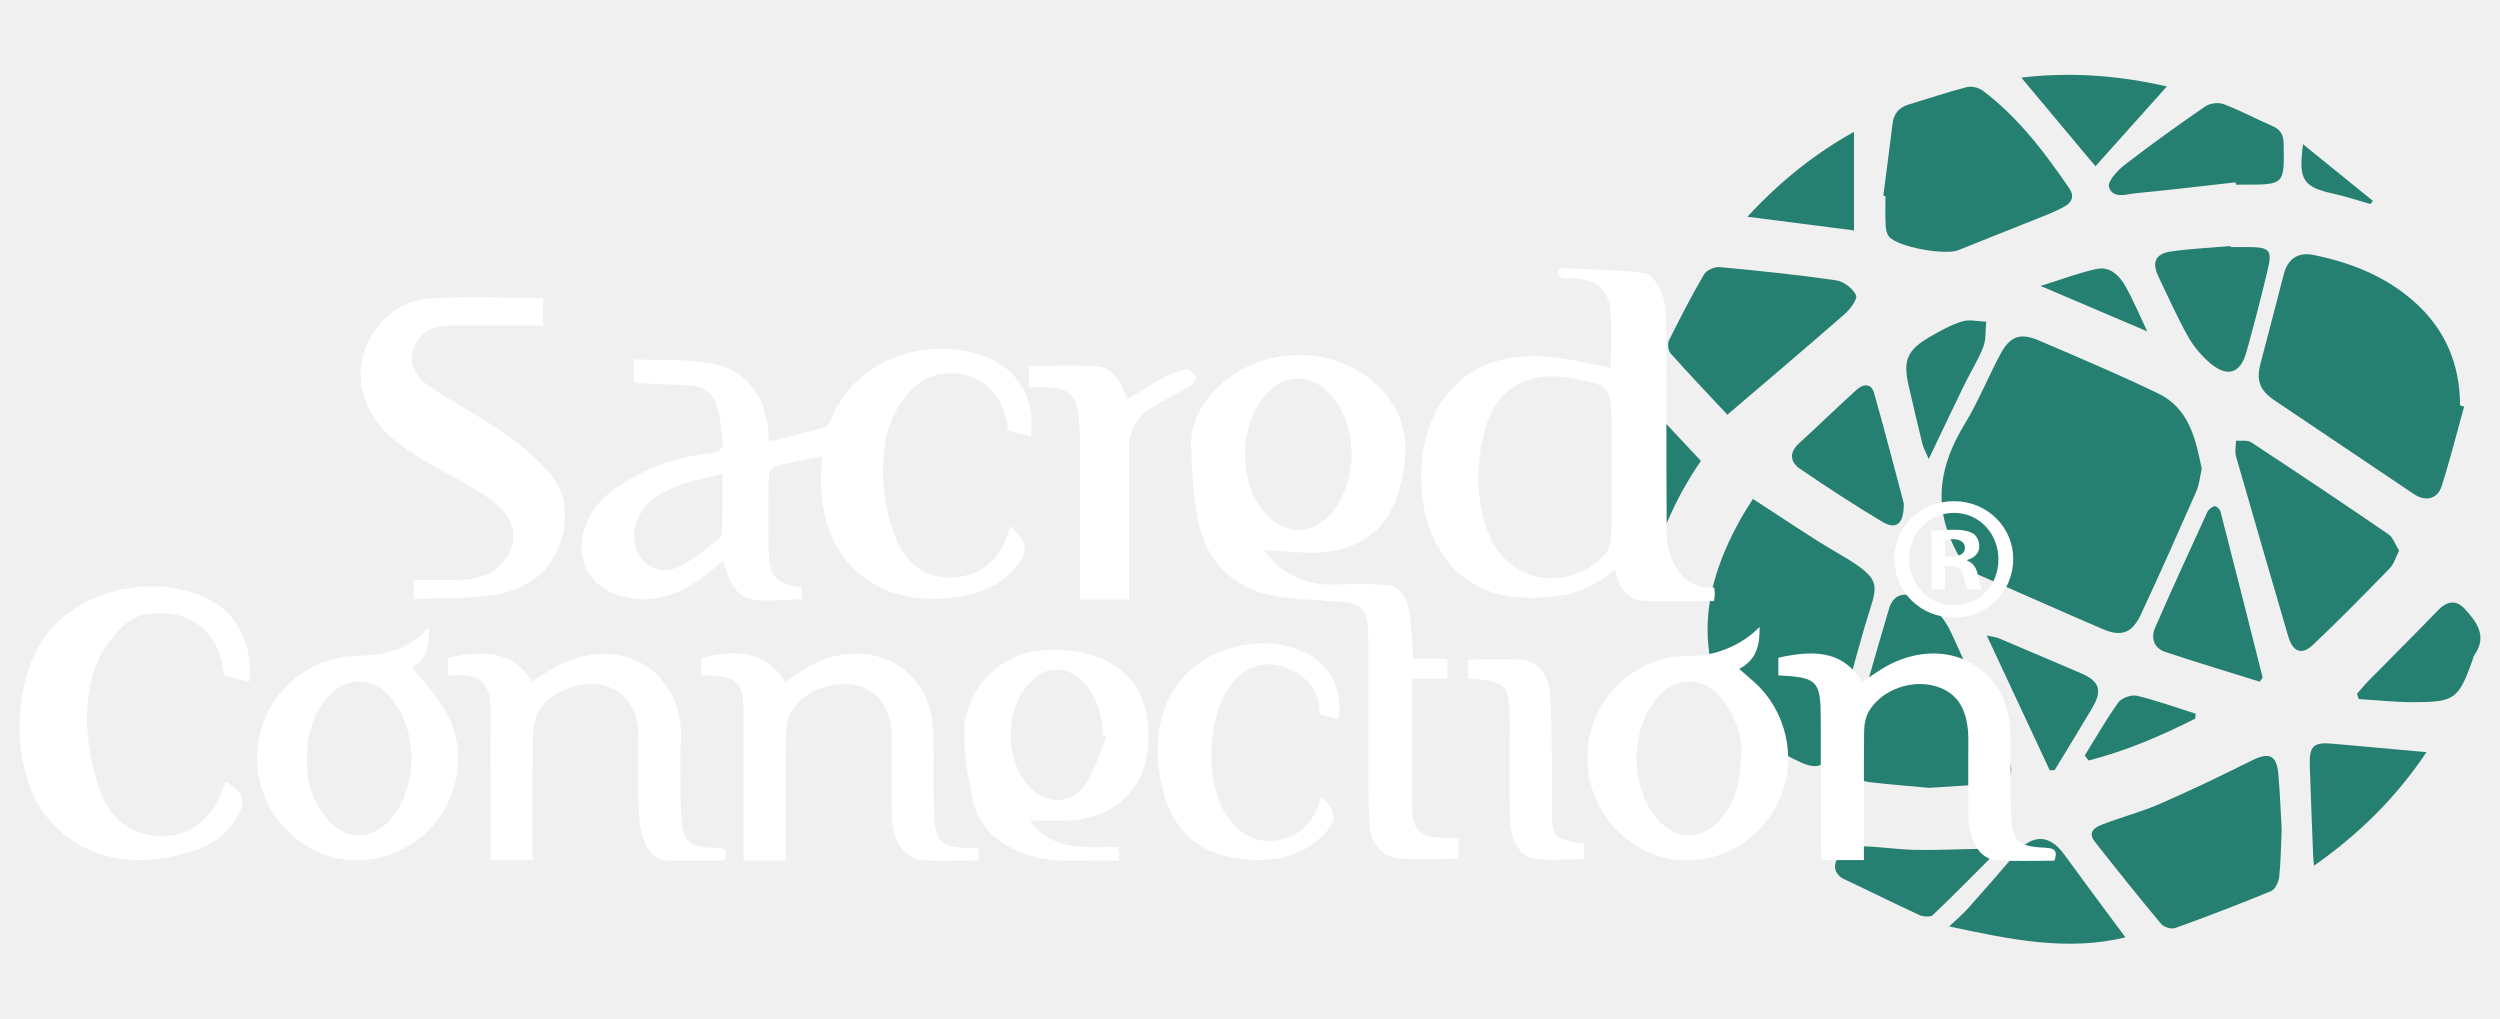
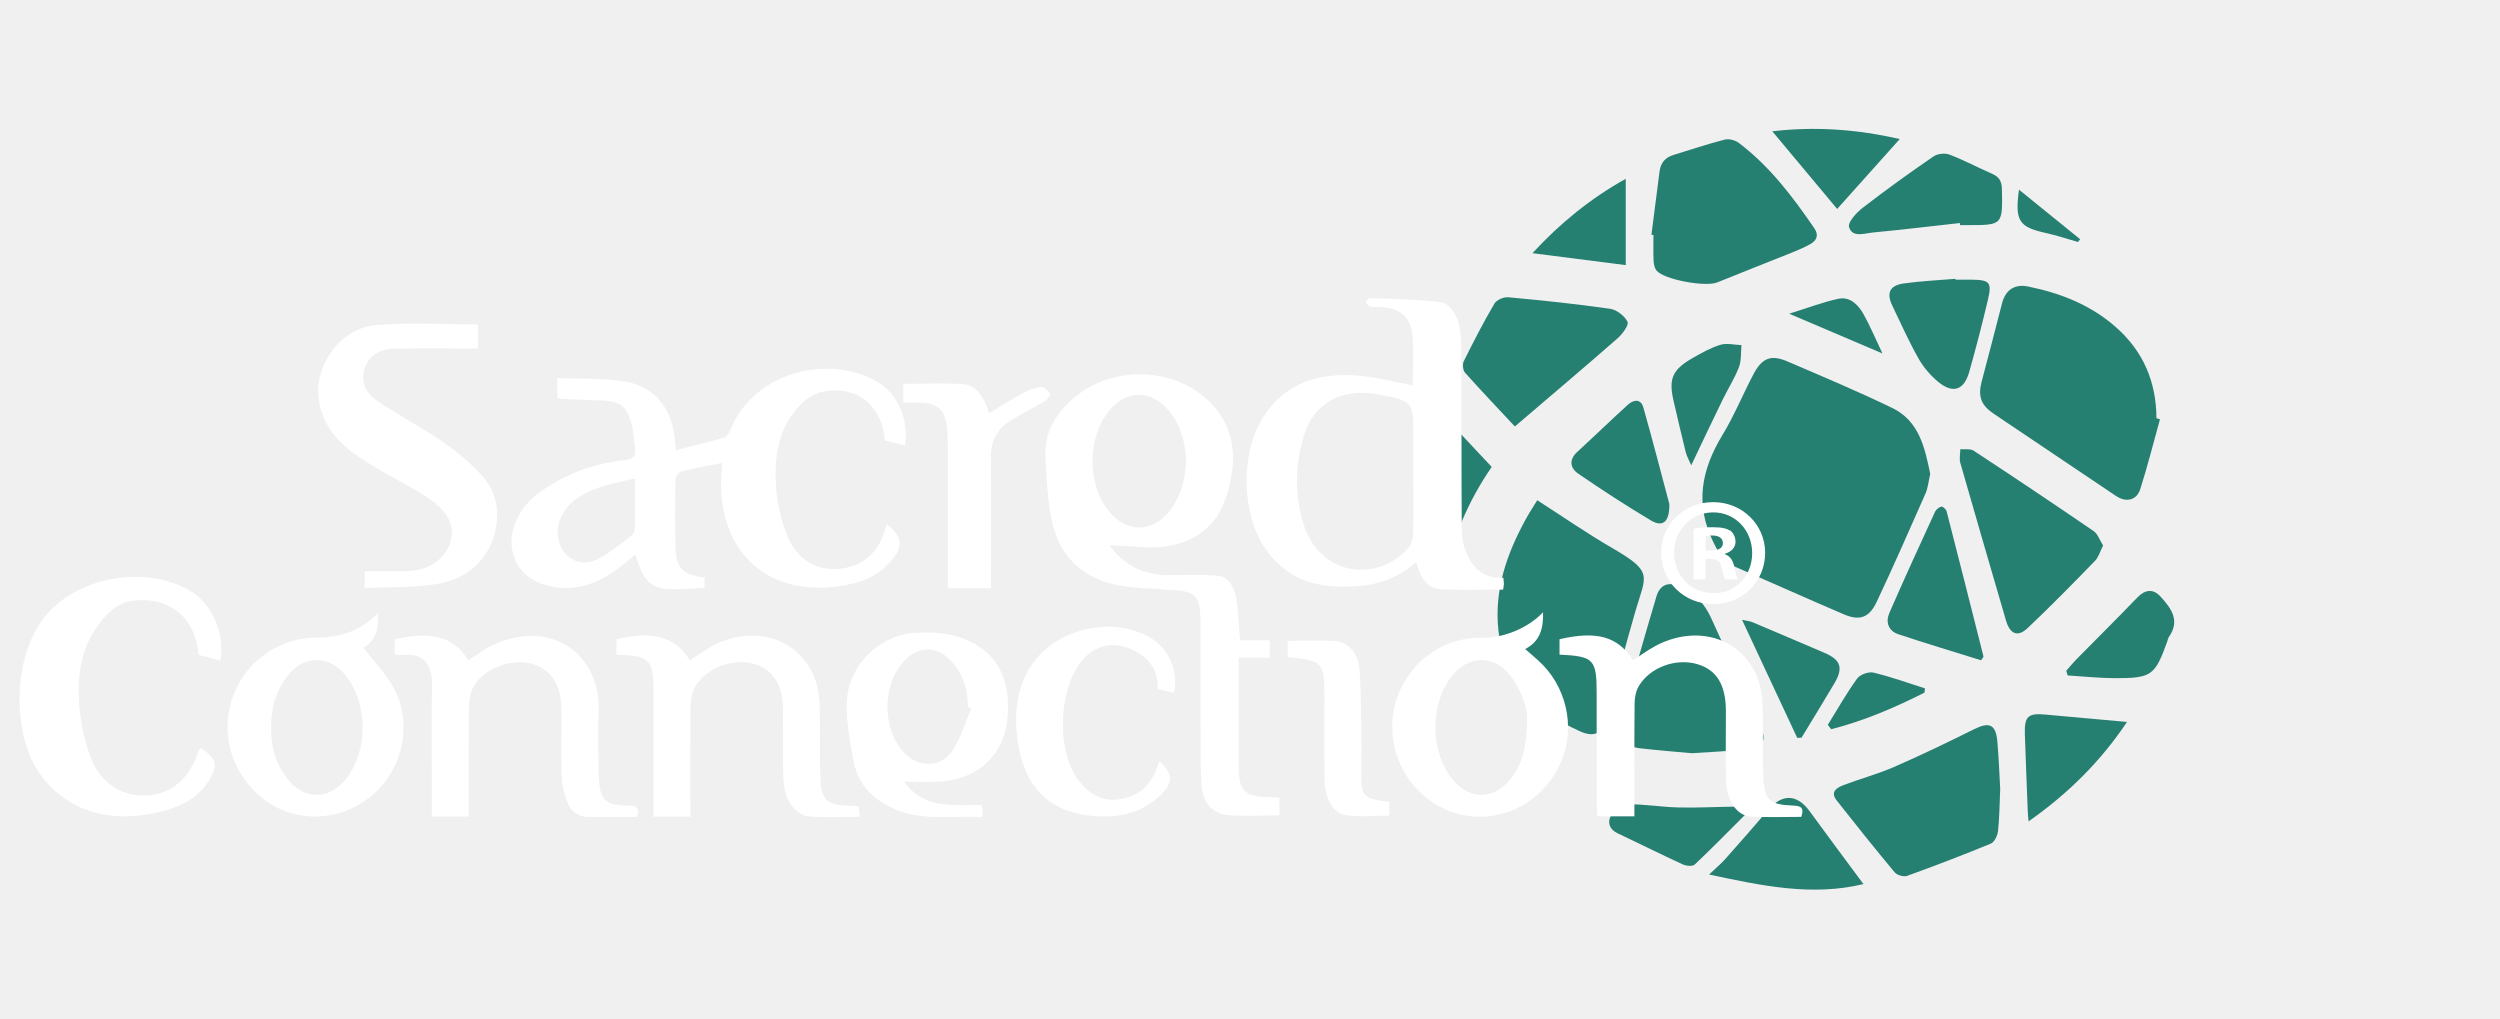
<svg xmlns="http://www.w3.org/2000/svg" id="Camada_1" version="1.1" viewBox="0 0 493.53 201.07">
  <defs>
    <style>
      .st0 {
        fill: #fff;
      }

      .st1 {
        fill: #268072;
        fill-rule: evenodd;
      }

      .st2 {
        fill: none;
      }

      .st3 {
        clip-path: url(#clippath-1);
      }

      .st4 {
        clip-path: url(#clippath);
      }
    </style>
    <clipPath id="clippath">
-       <rect class="st2" x="3.86" y="14.77" width="485.8" height="171.52" />
+       <rect class="st2" x="3.86" y="25.44" width="425.36" height="150.18" />
    </clipPath>
    <clipPath id="clippath-1">
-       <rect class="st2" x="3.86" y="14.77" width="485.8" height="171.52" />
+       <rect class="st2" x="3.86" y="25.44" width="425.36" height="150.18" />
    </clipPath>
  </defs>
  <g id="Arte_1">
    <g class="st4">
      <g class="st3">
-         <path class="st1" d="M434.65,92.57c-.36,1.57-.49,3.09-1.06,4.4-3.6,8.17-7.2,16.34-11,24.42-1.69,3.6-3.85,4.36-7.44,2.82-8.21-3.51-16.34-7.17-24.54-10.73-2.5-1.08-3.63-3.01-4.83-5.46-4.25-8.62-2.73-16.39,2.02-24.22,2.7-4.42,4.65-9.3,7.09-13.88,1.9-3.53,3.92-4.28,7.54-2.73,7.93,3.39,15.89,6.75,23.65,10.5,6.1,2.95,7.37,8.98,8.57,14.88" />
-         <path class="st1" d="M486.44,80.27c-1.46,5.24-2.77,10.52-4.43,15.71-.83,2.59-3.22,3.08-5.48,1.56-9.17-6.18-18.35-12.36-27.54-18.52-2.89-1.94-3.62-3.94-2.73-7.29,1.56-5.86,3.07-11.74,4.59-17.62.78-3.03,2.85-4.39,5.87-3.78,7.32,1.49,14.12,4.16,19.79,9.16,6.18,5.44,9.11,12.36,9.14,20.53.25.08.52.17.79.25" />
-         <path class="st1" d="M346.04,98.49c5.85,3.76,11.25,7.51,16.91,10.79,9.37,5.43,7.59,6.1,5.24,14.17-2.34,7.98-4.38,16.06-6.51,24.1-.93,3.53-2.73,4.51-6.05,3.01-10.01-4.51-17.16-11.48-18.36-22.9-.93-8.96,1.93-17.18,6.21-24.95.74-1.36,1.6-2.65,2.56-4.22" />
-         <path class="st1" d="M371.79,38.66c.61-4.76,1.24-9.5,1.82-14.25.24-1.96,1.26-3.2,3.16-3.77,3.84-1.15,7.64-2.45,11.52-3.45.95-.24,2.38.12,3.17.73,6.98,5.28,12.18,12.15,17.05,19.28,1.02,1.48.55,2.68-.79,3.47-1.43.84-2.98,1.47-4.52,2.09-5.54,2.23-11.1,4.38-16.62,6.63-2.61,1.06-11.93-.61-13.65-2.67-.45-.54-.64-1.41-.68-2.15-.09-1.96-.04-3.92-.04-5.88-.14-.02-.29-.03-.43-.05" />
-         <path class="st1" d="M450.43,163.73c-.15,3.36-.16,6.41-.49,9.42-.12,1-.82,2.44-1.63,2.78-6.24,2.57-12.54,4.98-18.88,7.27-.75.28-2.25-.16-2.78-.79-4.45-5.33-8.79-10.76-13.09-16.22-1.55-1.97.07-2.91,1.56-3.47,3.75-1.43,7.66-2.46,11.34-4.06,6.1-2.66,12.1-5.56,18.06-8.52,3.44-1.71,4.92-1.12,5.26,2.74.33,3.71.45,7.44.65,10.84" />
-         <path class="st1" d="M380.8,155.53c-3.5-.33-7.61-.64-11.69-1.12-3.3-.4-5.09-2.56-4.26-5.69,2.53-9.56,5.26-19.07,8.07-28.55.81-2.72,2.76-3.35,5.31-2.26,3.32,1.42,5.57,3.93,7.04,7.16,3.63,7.93,7.19,15.89,10.88,23.78,1.74,3.74,1.09,5.31-3.01,5.77-3.89.45-7.81.59-12.34.91" />
-         <path class="st1" d="M473.62,108.7c-.67,1.3-1.02,2.63-1.85,3.48-4.98,5.12-9.97,10.22-15.16,15.12-2.25,2.13-3.99,1.38-4.89-1.68-3.45-11.84-6.91-23.68-10.31-35.54-.27-.95-.01-2.06.01-3.09,1.01.09,2.24-.16,3,.33,9.09,5.97,18.11,12.01,27.08,18.15.93.63,1.35,2.04,2.1,3.23" />
-         <path class="st1" d="M341,81.87c-3.58-3.84-7.47-7.92-11.23-12.13-.47-.55-.61-1.91-.27-2.59,2.18-4.38,4.41-8.74,6.88-12.96.48-.84,2.1-1.56,3.12-1.46,7.67.71,15.35,1.51,22.99,2.61,1.47.22,3.26,1.58,3.91,2.92.36.72-1.12,2.76-2.2,3.7-7.43,6.51-14.98,12.88-23.2,19.91" />
-         <path class="st1" d="M446.12,134.58c-6.18-1.93-12.46-3.81-18.67-5.88-2.25-.75-2.9-2.76-1.99-4.82,3.34-7.64,6.81-15.22,10.29-22.79.24-.53.9-1.04,1.45-1.17.3-.07,1.05.63,1.16,1.09,2.81,10.9,5.56,21.81,8.31,32.72.01.05-.09.16-.55.84" />
-         <path class="st1" d="M419.59,185.05c-11.55,2.79-22.81.41-34.8-2.16,1.5-1.42,2.66-2.38,3.65-3.49,3.26-3.66,6.48-7.34,9.66-11.07,3.18-3.73,6.54-3.6,9.38.33,3.96,5.45,8,10.85,12.11,16.39" />
-         <path class="st1" d="M441.32,36c-6.52.73-13.05,1.51-19.59,2.13-1.92.18-4.63,1.25-5.39-1.23-.31-1.06,1.65-3.23,3.04-4.31,5.2-4.02,10.54-7.86,15.97-11.59.92-.63,2.61-.83,3.64-.44,3.3,1.26,6.42,2.93,9.66,4.35,1.53.68,2.11,1.64,2.16,3.36.17,8.2.23,8.2-7.96,8.18h-1.47c-.01-.15-.03-.3-.05-.46" />
-         <path class="st1" d="M440.36,48.77c1.17,0,2.35-.01,3.53,0,4.2.05,4.71.57,3.76,4.59-1.3,5.43-2.69,10.84-4.2,16.2-1.16,4.12-3.66,4.97-6.98,2.26-1.77-1.45-3.35-3.32-4.48-5.31-2.16-3.83-3.95-7.87-5.86-11.84-1.39-2.88-.65-4.6,2.52-5.04,3.87-.55,7.79-.72,11.69-1.05,0,.06.01.13.02.19" />
-         <path class="st1" d="M375.83,99.36c.06,4.1-1.5,5.28-4.2,3.67-5.55-3.32-10.99-6.85-16.32-10.51-1.86-1.27-2.18-3.15-.21-4.95,3.82-3.5,7.54-7.11,11.38-10.6,1.28-1.17,2.92-1.4,3.48.6,2.15,7.53,4.08,15.11,5.87,21.79" />
-         <path class="st1" d="M479.02,148.48c-5.91,8.84-13.25,16.15-22.21,22.42-.07-.89-.15-1.49-.17-2.09-.23-5.86-.47-11.73-.66-17.6-.13-3.98.72-4.75,4.57-4.39,6.04.55,12.08,1.09,18.45,1.66" />
-         <path class="st1" d="M393.35,168.98c-3.92,3.91-7.78,7.86-11.8,11.67-.47.45-1.9.33-2.65-.01-4.97-2.29-9.86-4.74-14.82-7.07-1.83-.86-2.23-2.53-1.46-3.87.68-1.21,2.31-2.62,3.56-2.64,3.88-.08,7.78.61,11.68.71,4.28.1,8.57-.14,12.86-.19.7,0,1.41.16,2.11.25.17.38.34.76.52,1.14" />
-         <path class="st1" d="M465.31,136.94c.75-.84,1.46-1.71,2.23-2.51,4.59-4.66,9.24-9.28,13.79-13.99,1.75-1.83,3.59-2.08,5.28-.19,2.37,2.61,4.45,5.36,1.87,9.05-.23.3-.27.73-.4,1.1-2.76,7.62-3.5,8.22-11.69,8.22-3.59,0-7.16-.4-10.75-.61-.1-.36-.21-.71-.33-1.06" />
-         <path class="st1" d="M413.66,32.82c-4.84-5.78-9.65-11.54-14.63-17.5,9.61-1.13,19.12-.47,28.73,1.75-4.8,5.37-9.45,10.56-14.1,15.76" />
-         <path class="st1" d="M404.65,152.08c-4.03-8.64-8.08-17.28-12.44-26.62,1.38.3,1.89.33,2.33.52,5.42,2.29,10.84,4.61,16.26,6.92,3.67,1.57,4.29,3.39,2.22,6.88-2.43,4.11-4.93,8.16-7.4,12.24-.32.03-.65.04-.97.06" />
-         <path class="st1" d="M325.33,79.83c3.55,3.79,6.89,7.36,10.45,11.16-5.22,7.56-9.02,16.3-11.03,26.13-3.03-7.36-2.69-28.39.59-37.29" />
-         <path class="st1" d="M380.76,90.62c-.55-1.28-1.03-2.1-1.25-2.98-.94-3.81-1.83-7.63-2.71-11.45-1.17-5.04-.34-7.08,4.21-9.71,2.02-1.17,4.11-2.34,6.33-3.03,1.43-.44,3.15.01,4.76.06-.18,1.67,0,3.46-.57,4.96-.98,2.54-2.48,4.89-3.68,7.35-2.31,4.75-4.58,9.52-7.09,14.79" />
-         <path class="st1" d="M366,26.03v19.46c-7.24-.93-13.88-1.78-21.04-2.7,6.35-6.89,13.31-12.48,21.04-16.76" />
-         <path class="st1" d="M433.36,141.87c-6.77,3.42-13.7,6.38-21.04,8.26-.26-.33-.5-.66-.76-.99,2.17-3.51,4.22-7.12,6.63-10.47.65-.9,2.58-1.58,3.66-1.32,3.93.94,7.74,2.33,11.61,3.55-.03.32-.07.65-.1.97" />
-         <path class="st1" d="M402.83,56.45c4.24-1.32,7.63-2.63,11.12-3.36,2.61-.55,4.46,1.34,5.65,3.43,1.48,2.62,2.64,5.42,4.3,8.91-7.16-3.05-13.68-5.83-21.06-8.98" />
-         <path class="st1" d="M467.94,40.28c-2.43-.7-4.85-1.5-7.3-2.04-5.99-1.34-6.94-2.68-5.99-9.76,4.8,3.89,9.3,7.54,13.79,11.18-.17.21-.33.41-.5.62" />
-         <path class="st0" d="M397.43,110.34c0,6.47-5.07,11.57-11.69,11.57s-11.75-5.09-11.75-11.57,5.22-11.4,11.75-11.4,11.69,5.08,11.69,11.4M376.9,110.34c0,5.09,3.76,9.12,8.9,9.12s8.71-4.03,8.71-9.04-3.7-9.17-8.77-9.17-8.84,4.09-8.84,9.1M383.93,116.33h-2.65v-11.42c1.04-.21,2.51-.33,4.38-.33,2.16,0,3.13.33,3.97.81.62.49,1.11,1.39,1.11,2.51,0,1.26-.98,2.25-2.37,2.65v.14c1.11.42,1.74,1.26,2.09,2.79.34,1.73.55,2.44.84,2.86h-2.85c-.34-.42-.55-1.47-.91-2.8-.2-1.24-.9-1.8-2.37-1.8h-1.24v4.6ZM384,109.86h1.24c1.47,0,2.66-.49,2.66-1.67,0-1.05-.77-1.75-2.44-1.75-.69,0-1.18.06-1.45.14v3.28Z" />
-         <path class="st0" d="M42.12,118.81c-9.2-5.31-22.66-3.46-30.49,3.74-9.84,9.04-9.54,28.23-3.51,37.18,5.48,8.14,14.94,11.67,25.96,9.35,4.88-1.04,9.47-2.67,12.36-7.21,2.3-3.62,1.91-5.15-1.82-7.54-.14.23-.31.46-.39.72-2.13,6.29-6.15,9.83-11.92,10-5.95.17-10.2-3.09-12.32-8.35-1.59-3.99-2.46-8.44-2.73-12.72-.42-6.63.7-13.08,5.15-18.43,1.88-2.26,4-4.07,7.1-4.42,8.21-.93,14,3.8,14.69,12.24,1.6.4,3.27.84,4.94,1.26,1-6.32-1.99-12.93-7.02-15.83" />
-         <path class="st0" d="M403.87,167.35c-5.61-.21-6.71-1.26-6.89-6.99-.15-5.33.07-10.68-.14-15.99-.09-2.19-.52-4.5-1.41-6.49-3.88-8.65-13.86-11.38-22.97-6.39-1.67.92-3.21,2.08-4.81,3.11-3.41-5.36-8.16-6.7-16.58-4.75v3.48c7.78.39,8.37,1.02,8.37,8.87,0,8.24,0,16.47.01,24.7,0,.99.09,1.97.14,2.89h8.37c0-8.65-.04-17.05.04-25.46.01-1.35.31-2.85.98-3.97,2.55-4.23,8.38-6.29,13.15-4.89,4.35,1.28,6.43,4.65,6.44,10.52.01,5.13-.06,10.29.03,15.42.09,4.8,2.39,8.28,5.7,8.45,3.77.19,7.55.05,11.27.05.68-1.94.03-2.48-1.71-2.54" />
-         <path class="st0" d="M176.05,160.75c.06,1.92.35,4.04,1.26,5.64.82,1.46,2.54,3.12,4.03,3.31,3.89.45,7.88.16,11.99.16-.11-.98-.19-1.66-.28-2.37-.67-.05-1.13-.08-1.59-.09-5.84-.14-6.92-1.14-7.08-7.07-.14-4.95.02-9.92-.1-14.88-.05-1.93-.21-3.94-.79-5.78-3.08-9.86-13.84-13.55-23.67-8.18-1.68.93-3.24,2.08-4.86,3.12-3.08-5.3-8.52-6.82-16.53-4.73v3.42c.57.04,1.02.08,1.47.08,5.67.16,6.87,1.42,6.88,7.22,0,7.21,0,14.4,0,21.61v7.63h8.33c0-8.33-.05-16.36.03-24.41.02-1.53.23-3.24.89-4.59,2.04-4.14,8.18-6.69,12.89-5.59,4.59,1.09,7.03,4.6,7.08,10.34.04,5.05-.1,10.11.07,15.15" />
-         <path class="st0" d="M143.09,169.9c.8-2.45-.48-2.52-2.07-2.55-5.13-.06-6.28-1.21-6.56-6.43-.05-1.01-.08-2.06-.08-3.09-.02-3.82-.19-7.66.03-11.49.73-12.98-10.85-21.7-24.49-14.86-1.72.87-3.26,2.08-4.87,3.11-3.22-5.29-8.17-6.68-16.58-4.73v3.42c.55.05,1.01.17,1.44.12,5.1-.63,7.11,2.07,6.97,7.19-.17,6.63-.04,13.28-.04,19.92v9.29h8.32c0-8.24-.03-16.26.04-24.29.02-1.55.21-3.25.87-4.61,2-4.14,8.17-6.73,12.87-5.64,4.59,1.06,7.06,4.61,7.12,10.31.04,5.05-.11,10.11.06,15.15.07,2,.56,4.07,1.29,5.93.79,2.01,2.48,3.25,4.77,3.25,3.6.01,7.19,0,10.91,0" />
-         <path class="st0" d="M346.29,134.63c-.94-.84-1.89-1.65-2.96-2.58,3.36-1.75,4.11-4.59,4.03-8.29-3.46,3.64-9,5.85-13.82,5.75-13.2-.24-22.96,12.47-19.48,25.39,2.23,8.33,9.47,14.38,17.79,14.91,8.55.52,16.35-4.49,19.71-12.67,3.16-7.73,1.02-16.87-5.27-22.51M339.34,162.13c-3.48,3.69-8.2,3.73-11.7.09-6.01-6.25-6.06-18.6-.12-24.9,3.72-3.97,9.12-3.66,12.48.73,2.62,3.46,3.88,7.38,3.78,9.91-.12,6.46-1.21,10.71-4.44,14.17" />
-         <path class="st0" d="M81.39,131.74c2.51-1.4,3.57-4.04,3.22-7.8-3.9,4.18-8.64,5.5-13.69,5.51-8.86.03-16.75,5.75-19.33,14.42-2.59,8.67.9,17.94,8.6,22.94,7.27,4.72,16.91,3.83,23.64-2.19,6.48-5.81,8.6-15.73,4.5-23.57-1.76-3.36-4.55-6.18-6.94-9.31M77.53,161.24c-3.85,4.9-9.52,4.94-13.35-.02-2.61-3.36-3.71-7.25-3.59-11.49-.09-4.37,1.1-8.31,3.79-11.74,3.63-4.61,9.34-4.59,13.02.02,5.04,6.31,5.09,16.87.13,23.23" />
-         <path class="st0" d="M215.27,129.23c-2.94-.86-6.21-1.03-9.3-.86-8.41.46-15.47,7.53-15.62,15.98-.06,4.4.72,8.9,1.62,13.28,1.1,5.34,4.65,8.65,9.65,10.69,6.28,2.53,12.74,1.19,19.21,1.64.08-.63.19-.99.17-1.34-.03-.43-.15-.85-.26-1.42-6.42-.01-13.03.96-17.43-5.24,2.85,0,5.53.15,8.18-.03,8.34-.54,14.14-5.89,15.05-13.73,1.12-9.67-2.74-16.46-11.27-18.97M214.24,154.86c-2.63,3.96-7.48,4.03-10.76.74-5.38-5.41-5.25-16.07.27-21.31,2.93-2.82,6.69-2.84,9.66-.06,2.71,2.53,4.33,6.58,4.29,10.84.26.12.51.23.77.34-1.37,3.17-2.34,6.63-4.22,9.45" />
-         <path class="st0" d="M254.19,131.95c3.99,1.7,6.49,4.52,6.27,9.12,1.42.31,2.57.57,3.72.84,1.08-5.49-1.61-10.77-6.5-13.05-4.18-1.95-8.59-2.31-13-1.35-10.7,2.3-16.77,10.8-16.07,22.17.74,12.03,6.12,18.73,16.61,19.92,5.81.65,11.51-.28,15.95-4.68,2.92-2.88,2.78-4.74-.31-7.61-.28.76-.47,1.26-.64,1.76-1.5,4.08-4.45,6.38-8.66,6.88-3.98.47-6.94-1.52-9.18-4.68-4.78-6.71-4.21-20.35,1.09-26.66,2.81-3.35,6.73-4.35,10.73-2.68" />
-         <path class="st0" d="M287.91,169.53v-3.99c-.97-.05-1.78-.12-2.59-.13-5.13-.05-6.59-1.51-6.59-6.68,0-7.18,0-14.38,0-21.6v-3.15h7v-3.91h-6.71c-.29-3.38-.34-6.55-.89-9.63-.4-2.35-1.67-4.75-4.26-4.95-3.99-.32-8.02-.13-12.1-.09-4.57-.44-8.81-2.01-12.18-6.76.94.04,1.47.07,1.99.09,3.32.12,6.65.6,9.91.26,7.17-.72,12.41-4.61,14.54-11.61,2.23-7.32,2.32-14.7-3.49-20.7-8.34-8.63-23-8.75-31.78-.57-3.6,3.36-5.79,7.37-5.62,12.32.14,4.57.47,9.18,1.24,13.67,1.5,8.75,7.03,14.11,15.42,15.6,3.08.54,6.23.72,9.39.79v.07c.78.07,1.23.13,1.68.14,6.24.16,7.25,1.22,7.25,7.65,0,8.69-.03,17.38.01,26.08.01,3.65-.01,7.29.29,10.92.25,3.18,2.47,5.79,5.58,6.09,3.89.38,7.85.1,11.9.1M250.06,77.7c3.64-3.96,8.7-3.96,12.36-.02,3.1,3.35,4.31,7.41,4.45,12.07-.2,4.01-1.12,7.93-3.81,11.26-3.86,4.76-9.35,4.86-13.35.25-5.39-6.22-5.22-17.48.35-23.56" />
-         <path class="st0" d="M312.73,169.62v-3.1c-6.15-.8-6.42-1.15-6.36-7.31.03-3.09.04-6.18-.01-9.26-.07-4.5-.05-9-.41-13.44-.27-3.45-2.53-6.04-5.4-6.25-3.55-.25-7.14-.05-10.78-.05v3.68c7.93.73,8.27,1.11,8.27,9.01,0,6.18-.06,12.35.03,18.53.07,4.4,1.96,7.73,5.01,8.12,3.14.39,6.36.07,9.65.07" />
-         <path class="st0" d="M122.12,117.53c6.09,1.87,11.5.16,16.48-3.46,1.41-1.01,2.71-2.17,4.11-3.31,2.64,8.71,4.86,8.12,15.58,7.49v-2.29c-4.98-.73-6.36-2.04-6.53-6.87-.18-5.15-.09-10.33.02-15.49.01-.58.88-1.51,1.5-1.65,2.94-.73,5.93-1.25,9-1.86-.05.71-.1,1.44-.15,2.16-1.22,17.21,9.83,27.98,26.4,25.65,4.31-.6,8.41-1.9,11.47-5.31,3.22-3.57,3.09-5.46-.52-8.71-.13.31-.28.6-.37.9-1.52,5.51-5.15,8.76-10.72,9.2-5.61.43-9.56-2.73-11.55-7.72-1.43-3.56-2.24-7.55-2.46-11.39-.4-6.88.83-13.49,6.15-18.48,1.19-1.12,2.82-2.07,4.39-2.38,7.59-1.54,13.42,3.03,14.06,11.01,1.45.36,2.99.73,4.53,1.1.9-6.47-1.99-12.33-7.31-14.95-11.25-5.51-27.05-1.13-32.08,11.44-.27.69-.85,1.59-1.46,1.76-3.52,1.04-7.1,1.87-10.82,2.81-.1-1.09-.16-1.65-.21-2.2-.56-6.92-4.32-11.97-11.03-13.21-5.01-.93-10.26-.6-15.48-.83v4.44c.32.12.46.23.62.24,3.08.14,6.15.29,9.22.37,4.24.11,5.83,1.24,6.91,5.39.45,1.71.51,3.55.76,5.32.27,1.85-.49,2.6-2.36,2.78-6.81.64-13.06,3.01-18.72,6.91-2.81,1.94-4.95,4.44-6.1,7.76-2.05,5.9.76,11.58,6.69,13.38M125.68,102.93c.58-1.39,1.45-2.81,2.57-3.8,3.99-3.53,9.05-4.32,14.35-5.54,0,4.07.02,7.74-.03,11.41,0,.49-.33,1.16-.71,1.43-2.26,1.73-4.48,3.57-6.92,4.99-2.43,1.42-5.12,1.7-7.5-.34-2.07-1.77-2.91-5.39-1.75-8.15" />
-         <path class="st0" d="M306.75,117.75c4.44-.49,8.41-2.14,12.01-5.33.85,3.39,2.34,6.01,5.74,6.18,4.58.22,9.19.06,13.86.06.06-.47.15-.87.16-1.27.01-.37-.05-.78-.11-1.4-4.36.28-6.79-2.12-8.32-5.53-.71-1.58-1.05-3.45-1.06-5.21-.1-13.54-.03-27.09-.1-40.62-.01-2.27-.09-4.69-.83-6.78-.57-1.57-2.12-3.73-3.45-3.92-5.42-.71-10.93-.76-16.41-.99-.25-.01-.82.69-.75.91.12.4.57.94.95,1,.86.18,1.77.04,2.66.11,4.34.37,6.58,2.45,6.86,6.81.22,3.67.04,7.37.04,10.84-4.13-.75-8.21-1.86-12.35-2.19-8.53-.66-16.15,1.4-21.22,9.14-5.33,8.12-5.15,21.88.36,29.91,5.41,7.89,13.3,9.22,21.98,8.29M293.36,84.12c2.28-7.62,8.6-11.03,16.84-9.47,7.87,1.49,7.89,1.54,7.89,9.56v8.61c0,4.49.1,9-.06,13.51-.05,1.16-.6,2.58-1.42,3.37-8,7.89-19.9,5-23.25-5.72-2.04-6.55-1.97-13.3,0-19.86" />
-         <path class="st0" d="M79.66,88.25c4.54,3.22,9.65,5.62,14.43,8.54,1.9,1.17,3.86,2.46,5.32,4.12,2.93,3.37,2.38,8.01-.96,10.95-2.26,1.99-4.98,2.64-7.9,2.63-2.97-.01-5.94,0-8.88,0v3.8c5.75-.3,11.49,0,16.96-1.04,5.69-1.08,10.34-4.68,12.14-10.55,1.47-4.78.94-9.79-2.57-13.65-2.64-2.92-5.72-5.51-8.96-7.75-4.87-3.33-10.16-6.05-15.01-9.42-2.45-1.7-3.66-4.64-2.37-7.65,1.24-2.9,3.96-3.95,7-3.97,5.35-.03,10.7,0,16.05,0h2.3v-5.41c-7.76,0-15.39-.52-22.94.15-8.48.74-13.47,9.26-13.06,15.56.4,6.18,3.88,10.44,8.45,13.69" />
-         <path class="st0" d="M206.58,76.49c4.33.03,6.02,1.59,6.42,5.92.1,1.14.15,2.3.16,3.44.01,9.84,0,19.7,0,29.53v2.97h9.74v-2.77c0-8.94.06-17.89-.03-26.83-.03-3.55,1.35-6.25,4.21-8.09,2.6-1.64,5.39-2.96,8.03-4.54.54-.31,1.25-1.42,1.11-1.62-.48-.69-1.37-1.64-1.97-1.57-1.47.22-2.98.76-4.31,1.48-2.55,1.37-4.97,2.97-7.47,4.48-1.15-3.85-3-6.35-5.81-6.56-4.48-.33-9-.08-13.55-.08v4.23h3.47Z" />
+         <path class="st1" d="M381.05,93.56c-.32,1.37-.43,2.7-.93,3.86-3.15,7.15-6.3,14.31-9.63,21.38-1.48,3.15-3.37,3.82-6.51,2.47-7.19-3.07-14.31-6.28-21.49-9.4-2.19-.95-3.18-2.64-4.23-4.78-3.72-7.55-2.39-14.35,1.77-21.21,2.36-3.87,4.07-8.14,6.2-12.15,1.66-3.09,3.43-3.75,6.6-2.39,6.94,2.97,13.91,5.91,20.71,9.19,5.34,2.58,6.45,7.87,7.51,13.03" />
+         <path class="st1" d="M426.4,82.79c-1.28,4.59-2.43,9.21-3.88,13.75-.72,2.27-2.82,2.7-4.8,1.37-8.03-5.41-16.07-10.82-24.12-16.22-2.53-1.69-3.17-3.45-2.39-6.39,1.37-5.14,2.69-10.28,4.02-15.43.68-2.65,2.49-3.85,5.14-3.31,6.41,1.3,12.37,3.64,17.33,8.02,5.41,4.76,7.98,10.82,8.01,17.98.22.07.46.15.69.22" />
+         <path class="st1" d="M303.47,98.75c5.12,3.29,9.85,6.57,14.81,9.44,8.2,4.76,6.65,5.34,4.59,12.41-2.05,6.99-3.84,14.06-5.7,21.11-.81,3.09-2.39,3.95-5.3,2.64-8.77-3.95-15.02-10.06-16.08-20.05-.82-7.85,1.69-15.04,5.44-21.85.65-1.19,1.4-2.32,2.24-3.7" />
+         <path class="st1" d="M326.01,46.36c.54-4.16,1.08-8.32,1.6-12.48.21-1.71,1.1-2.8,2.77-3.3,3.36-1.01,6.69-2.15,10.09-3.02.83-.21,2.08.11,2.78.64,6.11,4.62,10.66,10.64,14.93,16.88.89,1.29.48,2.35-.69,3.04-1.25.73-2.61,1.29-3.96,1.83-4.85,1.95-9.72,3.84-14.55,5.81-2.29.93-10.45-.54-11.95-2.34-.39-.47-.56-1.24-.59-1.88-.08-1.72-.03-3.43-.03-5.15-.13-.01-.25-.03-.38-.04" />
+         <path class="st1" d="M394.86,155.86c-.13,2.94-.14,5.61-.43,8.25-.1.88-.72,2.14-1.42,2.43-5.46,2.25-10.98,4.36-16.53,6.37-.66.24-1.97-.14-2.44-.69-3.9-4.67-7.7-9.43-11.46-14.2-1.36-1.72.07-2.54,1.37-3.04,3.28-1.25,6.71-2.16,9.93-3.56,5.34-2.33,10.6-4.86,15.81-7.46,3.01-1.5,4.31-.98,4.61,2.4.29,3.25.4,6.51.57,9.49" />
+         <path class="st1" d="M333.9,148.69c-3.06-.29-6.66-.56-10.24-.98-2.89-.35-4.46-2.24-3.73-4.98,2.22-8.37,4.6-16.7,7.07-24.99.71-2.38,2.42-2.93,4.65-1.98,2.9,1.25,4.88,3.44,6.16,6.27,3.18,6.94,6.3,13.91,9.53,20.83,1.53,3.28.95,4.65-2.63,5.05-3.4.39-6.84.52-10.81.79" />
+         <path class="st1" d="M415.18,107.69c-.59,1.14-.89,2.3-1.62,3.05-4.36,4.48-8.73,8.95-13.27,13.24-1.97,1.86-3.49,1.21-4.28-1.47-3.02-10.37-6.05-20.74-9.02-31.12-.24-.83-.01-1.8,0-2.71.88.08,1.96-.14,2.63.29,7.95,5.23,15.86,10.51,23.71,15.89.81.56,1.18,1.78,1.84,2.83" />
+         <path class="st1" d="M299.05,84.19c-3.14-3.36-6.54-6.94-9.84-10.62-.41-.48-.53-1.68-.24-2.27,1.91-3.84,3.86-7.65,6.03-11.34.42-.74,1.84-1.36,2.73-1.28,6.72.62,13.44,1.32,20.13,2.28,1.29.19,2.85,1.39,3.43,2.56.31.63-.98,2.41-1.93,3.24-6.5,5.7-13.12,11.28-20.31,17.43" />
+         <path class="st1" d="M391.09,130.35c-5.41-1.69-10.91-3.33-16.35-5.15-1.97-.66-2.54-2.42-1.75-4.22,2.92-6.69,5.96-13.33,9.01-19.95.21-.46.78-.91,1.27-1.02.27-.06.92.55,1.02.95,2.46,9.54,4.87,19.1,7.28,28.65.01.05-.08.14-.48.74" />
+         <path class="st1" d="M367.86,174.53c-10.11,2.44-19.97.36-30.47-1.89,1.31-1.25,2.33-2.08,3.2-3.06,2.85-3.21,5.68-6.43,8.46-9.69,2.78-3.26,5.72-3.15,8.22.29,3.47,4.77,7.01,9.5,10.6,14.35" />
+         <path class="st1" d="M386.89,44.03c-5.71.64-11.42,1.32-17.15,1.87-1.68.16-4.06,1.09-4.72-1.08-.27-.93,1.44-2.83,2.66-3.77,4.55-3.52,9.23-6.89,13.98-10.15.8-.56,2.28-.73,3.19-.38,2.89,1.1,5.62,2.57,8.46,3.81,1.34.59,1.85,1.44,1.89,2.95.15,7.18.2,7.18-6.97,7.16h-1.29c-.01-.13-.03-.26-.04-.4" />
+         <path class="st1" d="M386.05,55.21c1.02,0,2.06-.01,3.09,0,3.68.04,4.12.5,3.29,4.02-1.13,4.76-2.35,9.49-3.68,14.19-1.02,3.61-3.2,4.36-6.11,1.98-1.55-1.27-2.93-2.91-3.92-4.65-1.89-3.35-3.46-6.89-5.14-10.37-1.22-2.52-.56-4.02,2.21-4.42,3.39-.48,6.82-.63,10.24-.92,0,.05.01.11.02.17" />
+         <path class="st1" d="M329.55,99.51c.05,3.59-1.31,4.63-3.68,3.21-4.86-2.9-9.62-6-14.29-9.2-1.63-1.11-1.91-2.76-.18-4.34,3.35-3.07,6.6-6.23,9.96-9.28,1.12-1.02,2.56-1.22,3.05.52,1.88,6.59,3.57,13.23,5.14,19.08" />
+         <path class="st1" d="M419.9,142.52c-5.18,7.74-11.6,14.14-19.44,19.63-.06-.78-.13-1.3-.15-1.83-.2-5.13-.41-10.27-.58-15.41-.11-3.48.63-4.16,4.01-3.85,5.29.48,10.58.95,16.16,1.46" />
+         <path class="st1" d="M344.89,160.46c-3.43,3.42-6.81,6.89-10.33,10.21-.41.4-1.66.29-2.32-.01-4.36-2-8.64-4.15-12.97-6.19-1.6-.76-1.95-2.21-1.28-3.38.59-1.06,2.02-2.29,3.12-2.31,3.4-.07,6.81.54,10.23.62,3.74.09,7.51-.12,11.26-.16.61,0,1.24.14,1.84.22.15.33.3.67.46,1" />
+         <path class="st1" d="M407.9,132.41c.65-.73,1.28-1.5,1.95-2.19,4.02-4.08,8.09-8.12,12.07-12.25,1.53-1.6,3.14-1.82,4.62-.17,2.07,2.28,3.9,4.69,1.64,7.92-.2.27-.23.64-.35.96-2.42,6.67-3.06,7.2-10.23,7.2-3.14,0-6.27-.35-9.42-.54-.09-.31-.19-.63-.28-.93" />
+         <path class="st1" d="M362.68,41.25c-4.24-5.06-8.45-10.1-12.81-15.33,8.41-.99,16.74-.41,25.16,1.53-4.2,4.7-8.27,9.25-12.35,13.8" />
+         <path class="st1" d="M354.79,145.66c-3.53-7.57-7.07-15.13-10.89-23.3,1.21.26,1.65.29,2.04.46,4.75,2,9.49,4.04,14.24,6.06,3.21,1.38,3.76,2.97,1.95,6.02-2.12,3.6-4.32,7.15-6.48,10.72-.28.02-.56.04-.85.05" />
+         <path class="st1" d="M285.33,82.41c3.11,3.32,6.03,6.45,9.15,9.77-4.57,6.62-7.89,14.27-9.66,22.88-2.66-6.44-2.36-24.86.51-32.65" />
+         <path class="st1" d="M333.87,91.86c-.48-1.12-.9-1.84-1.09-2.61-.83-3.33-1.6-6.68-2.38-10.03-1.03-4.42-.3-6.2,3.68-8.5,1.77-1.03,3.6-2.05,5.54-2.65,1.26-.39,2.76.01,4.17.06-.15,1.46,0,3.03-.5,4.34-.85,2.23-2.17,4.28-3.22,6.44-2.02,4.16-4.01,8.33-6.2,12.95" />
+         <path class="st1" d="M320.94,35.3v17.04c-6.34-.81-12.15-1.56-18.42-2.36,5.56-6.03,11.66-10.93,18.42-14.68" />
+         <path class="st1" d="M379.92,136.73c-5.93,3-12,5.59-18.42,7.23-.23-.29-.44-.58-.67-.86,1.9-3.08,3.69-6.24,5.8-9.16.57-.78,2.26-1.39,3.21-1.16,3.44.82,6.78,2.04,10.17,3.11-.02.28-.06.57-.09.85" />
+         <path class="st1" d="M353.19,61.93c3.72-1.15,6.68-2.3,9.73-2.95,2.29-.48,3.91,1.18,4.94,3,1.29,2.29,2.31,4.75,3.76,7.8-6.27-2.67-11.98-5.11-18.44-7.86" />
+         <path class="st1" d="M410.2,47.77c-2.12-.61-4.24-1.31-6.39-1.79-5.24-1.17-6.08-2.35-5.24-8.54,4.2,3.41,8.14,6.6,12.08,9.79-.15.18-.29.36-.44.54" />
+         <path class="st0" d="M348.46,109.12c0,5.67-4.44,10.13-10.24,10.13s-10.29-4.46-10.29-10.13,4.57-9.99,10.29-9.99,10.24,4.45,10.24,9.99M330.48,109.12c0,4.45,3.29,7.98,7.8,7.98s7.62-3.53,7.62-7.92-3.24-8.03-7.68-8.03-7.74,3.58-7.74,7.97M336.64,114.37h-2.32v-10c.91-.18,2.2-.29,3.84-.29,1.89,0,2.74.29,3.47.71.55.43.98,1.22.98,2.19,0,1.11-.86,1.97-2.07,2.32v.12c.97.37,1.53,1.11,1.83,2.44.3,1.52.48,2.14.73,2.51h-2.49c-.3-.37-.48-1.29-.8-2.45-.17-1.09-.79-1.58-2.07-1.58h-1.08v4.03ZM336.7,108.7h1.09c1.28,0,2.33-.43,2.33-1.46,0-.92-.67-1.53-2.14-1.53-.6,0-1.03.06-1.27.12v2.87Z" />
+         <path class="st0" d="M37.36,116.54c-8.06-4.65-19.84-3.03-26.7,3.27-8.62,7.91-8.35,24.71-3.07,32.55,4.8,7.13,13.08,10.22,22.73,8.19,4.27-.91,8.29-2.34,10.83-6.31,2.01-3.17,1.67-4.51-1.59-6.6-.12.2-.27.4-.35.63-1.87,5.51-5.38,8.6-10.44,8.76-5.21.15-8.93-2.71-10.78-7.31-1.39-3.49-2.15-7.39-2.39-11.14-.37-5.8.61-11.45,4.51-16.14,1.64-1.97,3.51-3.56,6.22-3.87,7.19-.81,12.26,3.33,12.87,10.72,1.4.35,2.86.73,4.33,1.11.88-5.54-1.75-11.32-6.15-13.86" />
+         <path class="st0" d="M354.1,159.04c-4.91-.18-5.87-1.11-6.03-6.12-.13-4.67.06-9.35-.13-14-.08-1.92-.46-3.94-1.23-5.69-3.39-7.57-12.14-9.96-20.11-5.6-1.46.8-2.81,1.82-4.21,2.72-2.99-4.7-7.15-5.87-14.52-4.16v3.04c6.81.34,7.33.89,7.33,7.77,0,7.21,0,14.42,0,21.62,0,.87.08,1.73.12,2.53h7.33c0-7.57-.03-14.93.04-22.29,0-1.18.27-2.49.86-3.47,2.23-3.7,7.34-5.51,11.52-4.28,3.81,1.12,5.63,4.07,5.64,9.21,0,4.49-.06,9.01.02,13.5.08,4.2,2.1,7.25,4.99,7.39,3.3.17,6.61.05,9.87.05.6-1.7.03-2.17-1.5-2.22" />
+         <path class="st0" d="M154.63,153.26c.06,1.68.3,3.54,1.1,4.94.72,1.28,2.23,2.73,3.53,2.9,3.41.39,6.9.14,10.5.14-.1-.85-.17-1.45-.25-2.08-.59-.04-.99-.07-1.39-.08-5.11-.12-6.06-1-6.2-6.19-.12-4.33.02-8.68-.09-13.03-.04-1.69-.19-3.45-.69-5.06-2.7-8.63-12.12-11.86-20.73-7.16-1.47.82-2.84,1.82-4.25,2.73-2.7-4.64-7.46-5.97-14.48-4.14v3c.5.04.89.07,1.29.07,4.96.14,6.02,1.24,6.03,6.32,0,6.32,0,12.61,0,18.92v6.68h7.29c0-7.29-.04-14.32.02-21.37.02-1.34.2-2.83.78-4.02,1.79-3.63,7.17-5.86,11.28-4.9,4.02.95,6.16,4.03,6.2,9.06.03,4.42-.09,8.85.06,13.26" />
+         <path class="st0" d="M125.76,161.27c.7-2.15-.42-2.2-1.81-2.23-4.49-.06-5.5-1.06-5.74-5.63-.05-.89-.07-1.8-.07-2.71-.01-3.34-.17-6.71.02-10.06.64-11.37-9.5-19-21.44-13.01-1.5.76-2.85,1.82-4.27,2.72-2.82-4.63-7.15-5.85-14.52-4.14v3c.48.04.88.15,1.26.1,4.46-.55,6.22,1.81,6.1,6.3-.15,5.8-.04,11.63-.04,17.44v8.13h7.28c0-7.21-.03-14.24.03-21.27.02-1.35.19-2.84.76-4.03,1.76-3.63,7.15-5.89,11.27-4.94,4.02.93,6.18,4.03,6.24,9.03.04,4.42-.1,8.86.06,13.27.06,1.76.49,3.57,1.13,5.19.69,1.76,2.17,2.84,4.17,2.84,3.15,0,6.29,0,9.56,0" />
+         <path class="st0" d="M303.68,130.39c-.82-.73-1.66-1.44-2.59-2.26,2.94-1.54,3.6-4.02,3.53-7.26-3.03,3.18-7.88,5.12-12.1,5.04-11.56-.21-20.1,10.92-17.06,22.24,1.95,7.29,8.29,12.59,15.58,13.05,7.48.46,14.31-3.93,17.25-11.1,2.76-6.76.89-14.77-4.62-19.71M297.6,154.47c-3.05,3.23-7.18,3.26-10.25.08-5.26-5.47-5.31-16.28-.11-21.8,3.26-3.47,7.99-3.21,10.93.64,2.3,3.03,3.4,6.46,3.31,8.67-.1,5.66-1.06,9.38-3.89,12.41" />
+         <path class="st0" d="M71.75,127.86c2.2-1.22,3.13-3.54,2.82-6.83-3.42,3.66-7.57,4.81-11.98,4.82-7.76.03-14.67,5.04-16.93,12.62-2.27,7.59.78,15.71,7.53,20.09,6.36,4.13,14.8,3.35,20.7-1.92,5.68-5.09,7.53-13.77,3.94-20.63-1.54-2.95-3.99-5.41-6.08-8.15M68.37,153.69c-3.37,4.29-8.33,4.32-11.69-.02-2.29-2.94-3.25-6.35-3.15-10.06-.08-3.83.96-7.27,3.32-10.28,3.18-4.04,8.18-4.02,11.4.02,4.41,5.53,4.46,14.77.12,20.34" />
+         <path class="st0" d="M188.97,125.66c-2.58-.75-5.44-.9-8.14-.75-7.36.4-13.55,6.6-13.67,13.99-.06,3.86.63,7.8,1.41,11.63.96,4.68,4.07,7.58,8.45,9.36,5.5,2.22,11.16,1.04,16.82,1.43.07-.55.16-.87.15-1.17-.03-.38-.13-.74-.23-1.24-5.62,0-11.41.84-15.26-4.59,2.5,0,4.84.13,7.16-.03,7.3-.48,12.38-5.16,13.18-12.02.98-8.47-2.4-14.41-9.87-16.61M188.07,148.1c-2.3,3.46-6.55,3.53-9.42.65-4.71-4.73-4.6-14.07.23-18.66,2.57-2.47,5.86-2.49,8.45-.05,2.38,2.21,3.79,5.76,3.75,9.49.23.1.44.2.67.3-1.2,2.78-2.05,5.8-3.69,8.27" />
+         <path class="st0" d="M223.04,128.04c3.49,1.49,5.68,3.96,5.49,7.99,1.24.28,2.25.5,3.25.74.94-4.81-1.41-9.43-5.69-11.42-3.66-1.7-7.52-2.02-11.39-1.18-9.36,2.01-14.68,9.45-14.07,19.41.65,10.53,5.36,16.4,14.54,17.44,5.08.57,10.08-.25,13.96-4.1,2.55-2.52,2.43-4.15-.27-6.66-.25.67-.41,1.11-.56,1.54-1.31,3.57-3.9,5.58-7.58,6.02-3.48.41-6.07-1.33-8.04-4.1-4.19-5.87-3.69-17.82.95-23.34,2.46-2.93,5.89-3.81,9.39-2.35" />
+         <path class="st0" d="M252.57,160.95v-3.49c-.85-.04-1.56-.1-2.27-.11-4.49-.04-5.77-1.32-5.77-5.85,0-6.29,0-12.59,0-18.91v-2.76h6.13v-3.43h-5.87c-.26-2.96-.3-5.74-.78-8.43-.35-2.06-1.47-4.16-3.73-4.33-3.49-.28-7.02-.11-10.6-.08-4.01-.39-7.71-1.76-10.66-5.92.83.03,1.29.06,1.74.08,2.9.1,5.83.53,8.68.23,6.27-.63,10.87-4.03,12.73-10.16,1.96-6.41,2.04-12.87-3.06-18.12-7.3-7.56-20.14-7.66-27.82-.5-3.15,2.95-5.07,6.46-4.92,10.79.13,4,.41,8.04,1.09,11.96,1.31,7.66,6.16,12.36,13.5,13.65,2.7.48,5.46.63,8.22.69v.07c.68.06,1.08.11,1.47.12,5.46.14,6.35,1.07,6.35,6.7,0,7.61-.02,15.21.01,22.84,0,3.19-.01,6.39.25,9.56.22,2.79,2.16,5.07,4.88,5.33,3.4.33,6.87.09,10.42.09M219.43,80.54c3.19-3.46,7.61-3.46,10.82-.02,2.72,2.93,3.78,6.49,3.9,10.57-.17,3.51-.98,6.94-3.34,9.86-3.38,4.17-8.19,4.26-11.68.22-4.72-5.44-4.57-15.31.3-20.63" />
+         <path class="st0" d="M274.3,161.02v-2.71c-5.38-.7-5.62-1.01-5.57-6.4.03-2.71.04-5.41,0-8.11-.06-3.94-.05-7.88-.36-11.77-.23-3.02-2.21-5.29-4.72-5.48-3.11-.22-6.25-.04-9.44-.04v3.23c6.95.64,7.24.97,7.24,7.89,0,5.41-.05,10.81.03,16.22.06,3.86,1.72,6.77,4.38,7.11,2.75.34,5.57.06,8.45.06" />
+         <path class="st0" d="M107.41,115.41c5.33,1.64,10.07.14,14.43-3.03,1.23-.89,2.37-1.9,3.6-2.9,2.31,7.63,4.26,7.11,13.64,6.56v-2c-4.36-.64-5.57-1.78-5.72-6.02-.16-4.51-.08-9.04.01-13.56,0-.51.77-1.32,1.31-1.44,2.57-.64,5.19-1.1,7.88-1.63-.05.62-.09,1.26-.13,1.89-1.07,15.07,8.6,24.5,23.11,22.46,3.77-.52,7.36-1.67,10.05-4.65,2.82-3.13,2.71-4.78-.45-7.62-.11.28-.25.52-.32.79-1.33,4.83-4.51,7.67-9.38,8.05-4.91.37-8.37-2.39-10.11-6.76-1.25-3.12-1.96-6.61-2.16-9.97-.35-6.02.72-11.81,5.38-16.18,1.04-.98,2.47-1.81,3.84-2.08,6.64-1.34,11.75,2.65,12.31,9.64,1.27.32,2.62.64,3.97.97.79-5.67-1.75-10.8-6.4-13.09-9.85-4.82-23.68-.99-28.09,10.02-.24.6-.74,1.39-1.28,1.54-3.08.91-6.21,1.64-9.47,2.46-.09-.95-.14-1.44-.19-1.93-.49-6.06-3.79-10.48-9.66-11.57-4.39-.81-8.98-.52-13.55-.73v3.89c.28.11.4.2.54.21,2.7.12,5.39.26,8.08.32,3.71.1,5.11,1.09,6.05,4.72.39,1.5.44,3.11.66,4.66.24,1.62-.43,2.28-2.07,2.43-5.97.56-11.43,2.64-16.39,6.05-2.46,1.7-4.34,3.89-5.34,6.79-1.79,5.16.66,10.14,5.85,11.71M110.53,102.63c.51-1.22,1.27-2.46,2.25-3.33,3.49-3.09,7.93-3.78,12.57-4.85,0,3.56.02,6.77-.03,9.99,0,.43-.29,1.02-.62,1.25-1.98,1.52-3.92,3.12-6.06,4.37-2.13,1.24-4.49,1.49-6.57-.29-1.81-1.55-2.55-4.72-1.54-7.14" />
+         <path class="st0" d="M269.06,115.61c3.88-.43,7.37-1.87,10.52-4.67.74,2.97,2.05,5.26,5.03,5.41,4.01.19,8.04.05,12.13.05.06-.41.13-.76.14-1.12,0-.33-.04-.69-.1-1.23-3.82.25-5.94-1.85-7.28-4.84-.62-1.39-.92-3.02-.93-4.56-.09-11.85-.02-23.72-.09-35.57,0-1.99-.08-4.1-.73-5.94-.5-1.37-1.85-3.26-3.02-3.43-4.75-.62-9.57-.67-14.37-.87-.22,0-.72.6-.66.8.11.35.5.82.84.88.75.16,1.55.04,2.33.1,3.8.32,5.76,2.15,6,5.96.19,3.22.03,6.45.03,9.49-3.62-.66-7.19-1.63-10.82-1.92-7.47-.58-14.14,1.22-18.58,8-4.67,7.11-4.51,19.16.31,26.18,4.74,6.91,11.64,8.07,19.24,7.26M257.34,86.16c2-6.68,7.53-9.66,14.75-8.29,6.89,1.31,6.91,1.35,6.91,8.37v7.54c0,3.93.09,7.88-.05,11.83-.04,1.01-.53,2.26-1.24,2.95-7,6.91-17.42,4.38-20.35-5.01-1.78-5.74-1.72-11.64,0-17.39" />
+         <path class="st0" d="M70.23,89.78c3.98,2.82,8.45,4.92,12.63,7.48,1.67,1.02,3.38,2.16,4.66,3.61,2.57,2.95,2.08,7.01-.84,9.59-1.98,1.74-4.36,2.32-6.91,2.3-2.6,0-5.2,0-7.78,0v3.33c5.03-.26,10.06,0,14.85-.91,4.98-.95,9.06-4.1,10.63-9.24,1.29-4.19.82-8.58-2.25-11.96-2.31-2.56-5.01-4.83-7.85-6.78-4.26-2.91-8.9-5.3-13.15-8.24-2.15-1.49-3.2-4.07-2.07-6.7,1.09-2.54,3.47-3.46,6.13-3.47,4.68-.03,9.37,0,14.05,0h2.01v-4.74c-6.79,0-13.48-.46-20.08.13-7.43.65-11.79,8.11-11.43,13.63.35,5.41,3.4,9.14,7.4,11.98" />
+         <path class="st0" d="M181.36,79.48c3.79.03,5.27,1.39,5.62,5.18.09,1,.13,2.01.14,3.01,0,8.62,0,17.25,0,25.85v2.6h8.52v-2.42c0-7.83.05-15.66-.02-23.49-.03-3.11,1.19-5.47,3.69-7.08,2.27-1.44,4.72-2.59,7.03-3.98.47-.27,1.09-1.24.97-1.41-.42-.6-1.2-1.43-1.73-1.37-1.29.19-2.61.67-3.78,1.3-2.23,1.2-4.36,2.6-6.54,3.92-1.01-3.37-2.62-5.56-5.09-5.74-3.92-.28-7.88-.07-11.86-.07v3.71h3.04Z" />
      </g>
    </g>
  </g>
</svg>
